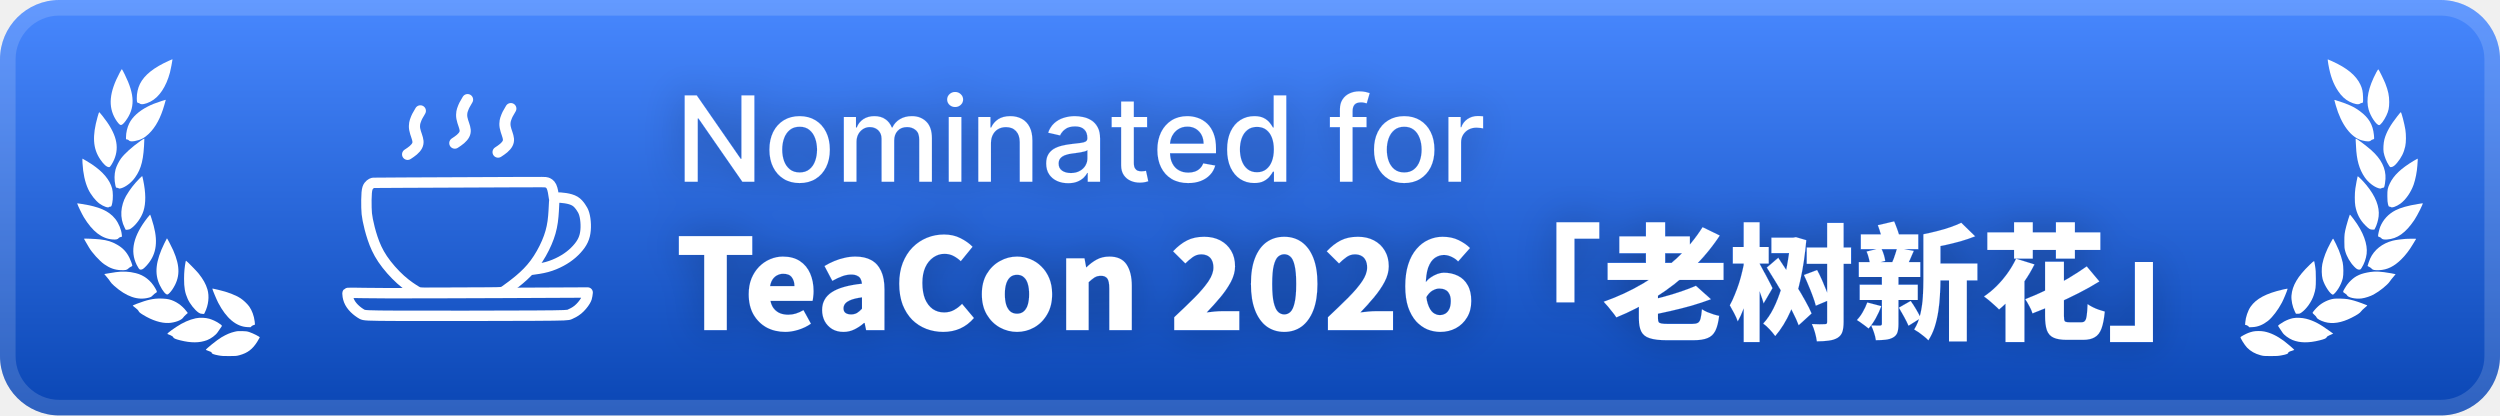
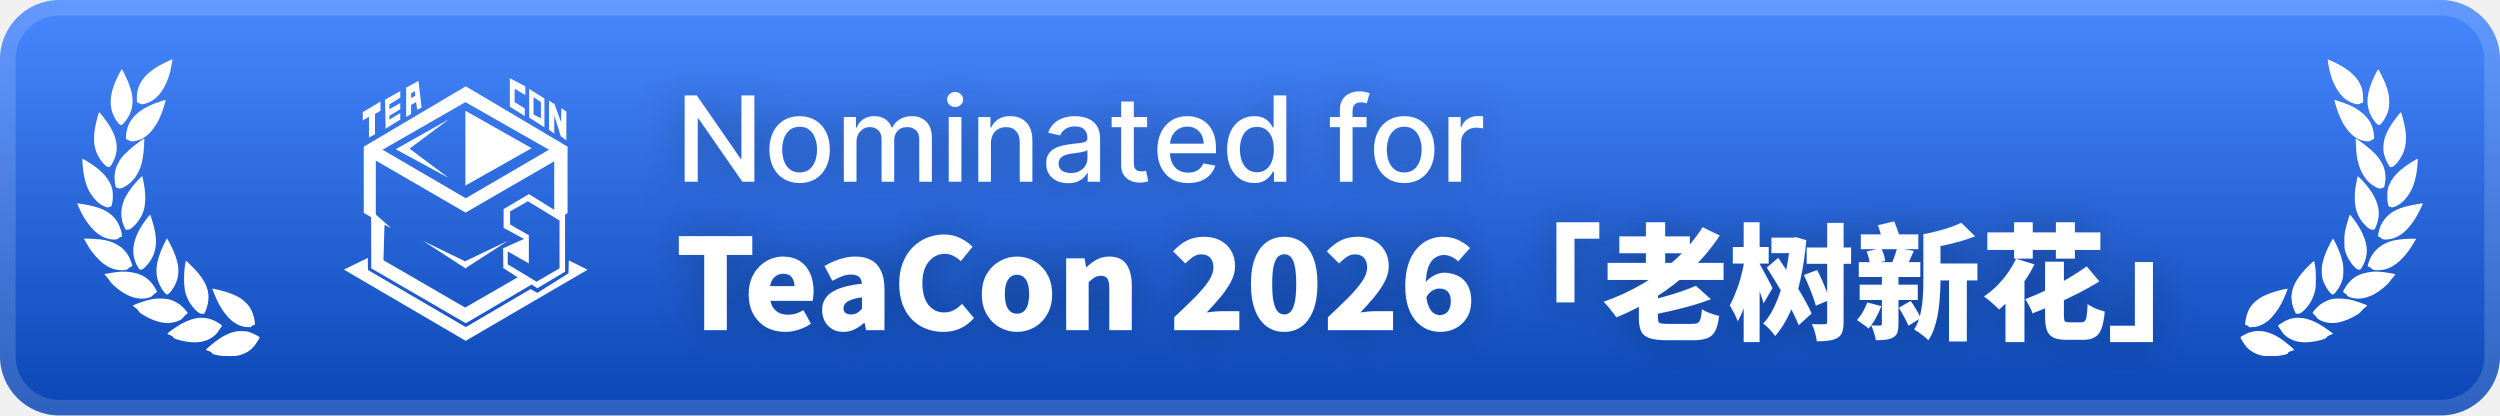
<svg xmlns="http://www.w3.org/2000/svg" width="337" height="56" viewBox="0 0 337 56" fill="none">
  <rect width="337" height="56" rx="8" fill="url(#paint0_linear_19_978)" />
  <rect x="1.05" y="1.05" width="334.9" height="53.9" rx="6.95" stroke="white" stroke-opacity="0.15" stroke-width="2.1" />
  <path d="M22.783 8.183C20.728 9.104 19.471 10.106 18.87 11.3C18.588 11.862 18.43 12.583 18.439 13.252C18.448 13.768 18.473 13.853 18.627 13.87C18.695 13.879 18.797 13.921 18.853 13.968C19.066 14.135 19.624 14.032 20.272 13.704C21.444 13.116 22.399 11.696 22.907 9.786C23.005 9.415 23.252 8.149 23.252 8.013C23.252 7.979 23.184 8.004 22.783 8.183Z" fill="white" />
  <path d="M16.137 9.799C14.73 12.438 14.551 14.348 15.561 16.053C15.809 16.471 16.099 16.812 16.244 16.846C16.401 16.888 16.619 16.722 16.913 16.326C18.226 14.578 18.196 12.805 16.802 10.008C16.614 9.629 16.444 9.317 16.427 9.317C16.41 9.317 16.278 9.535 16.137 9.799Z" fill="white" />
  <path d="M21.768 13.623C20.907 13.9 20.447 14.088 19.884 14.377C18.72 14.979 17.859 15.759 17.433 16.607C17.156 17.157 16.985 17.882 16.985 18.504V18.773L17.139 18.798C17.22 18.815 17.322 18.866 17.36 18.913C17.488 19.058 17.714 19.092 18.136 19.02C18.938 18.879 19.471 18.606 20.067 18.027C20.984 17.14 21.662 15.874 22.148 14.169C22.242 13.832 22.327 13.533 22.335 13.504C22.361 13.435 22.365 13.431 21.768 13.623Z" fill="white" />
  <path d="M13.157 15.742C12.415 18.355 12.522 20.034 13.52 21.497C13.976 22.17 14.389 22.532 14.696 22.532C14.794 22.532 14.845 22.481 15.012 22.221C15.123 22.055 15.289 21.744 15.378 21.535C16.15 19.749 15.681 17.971 13.831 15.648C13.596 15.354 13.387 15.115 13.37 15.115C13.349 15.115 13.251 15.396 13.157 15.742Z" fill="white" />
  <path d="M18.925 19.003C17.77 19.83 16.794 20.712 16.312 21.36C16.03 21.74 15.69 22.417 15.579 22.831C15.4 23.496 15.395 24.272 15.557 25.001C15.621 25.274 15.638 25.303 15.728 25.303C15.788 25.303 15.898 25.333 15.975 25.372C16.107 25.436 16.141 25.436 16.35 25.372C16.956 25.193 17.719 24.609 18.188 23.952C19.07 22.729 19.377 21.467 19.458 18.726C19.458 18.649 19.322 18.721 18.925 19.003Z" fill="white" />
  <path d="M11.12 21.966C11.192 23.351 11.452 24.558 11.887 25.495C12.232 26.237 12.884 27.068 13.426 27.456C13.954 27.836 14.607 28.062 14.705 27.904C14.717 27.878 14.786 27.861 14.854 27.861C15.007 27.861 15.037 27.81 15.135 27.35C15.25 26.817 15.238 25.87 15.114 25.41C14.803 24.255 13.895 23.168 12.399 22.157C12.079 21.944 11.149 21.382 11.115 21.382C11.102 21.382 11.102 21.646 11.12 21.966Z" fill="white" />
  <path d="M18.793 24.076C18.021 24.869 17.531 25.508 16.994 26.412C16.649 26.996 16.393 27.853 16.359 28.552C16.32 29.315 16.465 30.023 16.802 30.692L16.947 30.982L17.199 30.965C17.386 30.952 17.493 30.913 17.629 30.82C18.35 30.325 19.061 29.332 19.343 28.432C19.675 27.375 19.663 25.99 19.3 24.267C19.241 23.969 19.177 23.726 19.164 23.726C19.147 23.726 18.98 23.884 18.793 24.076Z" fill="white" />
  <path d="M10.433 27.495C10.476 27.682 11.06 28.889 11.294 29.272C12.475 31.216 13.737 32.184 15.22 32.282C15.66 32.312 15.886 32.256 15.988 32.103C16.022 32.047 16.133 31.983 16.248 31.954L16.444 31.898L16.414 31.613C16.354 30.943 15.992 30.082 15.536 29.507C14.671 28.424 13.375 27.853 10.941 27.482L10.412 27.405L10.433 27.495Z" fill="white" />
  <path d="M19.88 29.345C17.974 31.787 17.505 33.834 18.422 35.697C18.507 35.867 18.631 36.084 18.695 36.174C18.801 36.319 18.844 36.344 18.972 36.344C19.189 36.344 19.317 36.264 19.68 35.884C21.018 34.482 21.342 32.785 20.715 30.423C20.553 29.826 20.268 28.927 20.234 28.927C20.217 28.927 20.059 29.114 19.88 29.345Z" fill="white" />
  <path d="M22.169 32.772C20.976 35.198 20.788 36.899 21.547 38.455C21.922 39.23 22.361 39.755 22.583 39.695C22.715 39.661 22.996 39.371 23.226 39.034C24.288 37.449 24.322 35.961 23.35 33.744C23.141 33.267 22.544 32.124 22.506 32.124C22.497 32.124 22.348 32.418 22.169 32.772Z" fill="white" />
  <path d="M11.316 32.18C11.316 32.192 11.427 32.393 11.567 32.623C11.704 32.853 11.895 33.181 11.993 33.352C12.399 34.051 13.409 35.168 14.044 35.615C14.786 36.14 15.468 36.383 16.282 36.417C16.9 36.443 17.117 36.396 17.305 36.195C17.373 36.114 17.527 36.012 17.638 35.965C17.748 35.918 17.838 35.85 17.838 35.82C17.838 35.697 17.612 35.078 17.454 34.759C17.049 33.944 16.563 33.429 15.783 32.981C15.071 32.572 14.47 32.384 13.511 32.273C12.94 32.205 11.316 32.133 11.316 32.18Z" fill="white" />
  <path d="M25.025 35.266C24.885 35.965 24.816 36.69 24.812 37.559C24.808 38.783 24.931 39.469 25.302 40.296C25.601 40.965 26.266 41.801 26.769 42.142C26.939 42.261 27.033 42.291 27.246 42.304L27.511 42.321L27.613 42.117C28.103 41.145 28.239 39.942 27.962 39.009C27.749 38.288 27.387 37.64 26.76 36.856C26.483 36.507 25.145 35.151 25.081 35.151C25.064 35.151 25.038 35.202 25.025 35.266Z" fill="white" />
  <path d="M15.621 36.685C15.327 36.728 14.862 36.801 14.581 36.852C14.304 36.899 14.069 36.941 14.057 36.941C14.048 36.941 14.197 37.12 14.389 37.338C14.581 37.555 14.79 37.828 14.854 37.947C14.926 38.08 15.127 38.297 15.391 38.531C17.041 39.994 18.571 40.518 20.033 40.13C20.345 40.049 20.396 40.019 20.609 39.802C20.737 39.67 20.916 39.525 21.005 39.478C21.201 39.376 21.197 39.333 20.946 38.885C20.336 37.807 19.424 37.095 18.307 36.822C17.378 36.592 16.559 36.553 15.621 36.685Z" fill="white" />
  <path d="M28.623 38.919C28.623 39.022 29.203 40.407 29.412 40.808C30.503 42.905 31.842 44.022 33.338 44.094L33.769 44.112L33.901 43.984C33.978 43.911 34.105 43.839 34.186 43.822C34.267 43.809 34.348 43.779 34.357 43.758C34.37 43.741 34.357 43.545 34.331 43.327C34.242 42.581 33.969 41.844 33.594 41.315C33.359 40.983 32.818 40.467 32.46 40.232C31.765 39.772 30.712 39.367 29.433 39.069C28.709 38.902 28.623 38.885 28.623 38.919Z" fill="white" />
  <path d="M20.963 40.266C20.451 40.322 19.978 40.424 19.394 40.612C18.742 40.821 17.906 41.145 17.893 41.191C17.889 41.209 18.051 41.349 18.252 41.498C18.477 41.669 18.639 41.827 18.669 41.903C18.742 42.078 18.857 42.176 19.27 42.432C20.507 43.195 21.739 43.587 22.762 43.536C23.567 43.493 24.467 43.161 24.68 42.824C24.735 42.739 24.897 42.56 25.047 42.428L25.315 42.193L25.136 41.959C24.531 41.157 23.665 40.569 22.779 40.352C22.361 40.249 21.496 40.211 20.963 40.266Z" fill="white" />
  <path d="M26.385 42.905C25.524 43.089 24.659 43.472 23.75 44.078C22.77 44.734 22.408 45.041 22.617 45.041C22.642 45.041 22.8 45.105 22.975 45.186C23.201 45.288 23.303 45.365 23.341 45.45C23.422 45.616 23.614 45.702 24.296 45.876C25.754 46.243 26.884 46.234 27.903 45.855C28.431 45.655 29.079 45.177 29.331 44.798C29.42 44.666 29.595 44.414 29.719 44.235C29.987 43.864 30 43.907 29.497 43.57C29.096 43.302 28.678 43.11 28.218 42.969C27.698 42.816 26.948 42.79 26.385 42.905Z" fill="white" />
  <path d="M31.628 44.717C31.023 44.862 30.567 45.054 29.842 45.476C29.271 45.808 27.677 47.096 27.749 47.168C27.766 47.181 27.945 47.249 28.146 47.322C28.457 47.428 28.521 47.467 28.529 47.547C28.551 47.693 28.798 47.786 29.433 47.906C29.885 47.987 30.107 48.004 30.904 47.999C31.786 47.999 31.867 47.991 32.268 47.884C33.372 47.586 34.046 47.074 34.676 46.064C34.864 45.761 35.017 45.497 35.017 45.48C35.017 45.386 34.118 44.93 33.611 44.764C33.304 44.661 33.159 44.645 32.652 44.632C32.136 44.619 31.995 44.627 31.628 44.717Z" fill="white" />
-   <path d="M54.944 20.808C55.216 20.629 55.488 20.45 55.713 20.255C55.939 20.061 56.118 19.851 56.224 19.647C56.329 19.444 56.361 19.247 56.343 19.036C56.324 18.825 56.256 18.599 56.163 18.323C56.07 18.048 55.953 17.724 55.901 17.421C55.849 17.118 55.864 16.838 55.9 16.63C55.935 16.422 55.992 16.286 56.042 16.154C56.092 16.021 56.133 15.892 56.236 15.69C56.339 15.489 56.502 15.216 56.665 14.943" stroke="white" stroke-width="1.5" stroke-linecap="round" />
-   <path d="M67.14 20.506C67.412 20.327 67.684 20.148 67.909 19.953C68.135 19.759 68.314 19.548 68.419 19.345C68.525 19.142 68.557 18.945 68.538 18.734C68.52 18.523 68.451 18.297 68.359 18.021C68.266 17.746 68.148 17.421 68.097 17.119C68.045 16.816 68.06 16.535 68.095 16.328C68.131 16.119 68.188 15.984 68.238 15.852C68.287 15.719 68.329 15.59 68.432 15.388C68.534 15.187 68.698 14.914 68.861 14.64" stroke="white" stroke-width="1.5" stroke-linecap="round" />
-   <path d="M61.307 19.294C61.579 19.115 61.85 18.936 62.076 18.741C62.301 18.547 62.481 18.336 62.586 18.133C62.692 17.93 62.723 17.733 62.705 17.522C62.687 17.311 62.618 17.085 62.525 16.809C62.432 16.534 62.315 16.209 62.264 15.906C62.212 15.604 62.226 15.323 62.262 15.115C62.298 14.907 62.355 14.772 62.404 14.639C62.454 14.507 62.496 14.377 62.599 14.176C62.701 13.975 62.864 13.701 63.028 13.428" stroke="white" stroke-width="1.5" stroke-linecap="round" />
-   <path d="M78.891 39.432C78.565 39.434 57.682 39.544 52.279 39.523C46.877 39.502 46.839 39.402 46.839 39.554C46.839 39.706 46.877 40.11 47.026 40.497C47.175 40.884 47.435 41.255 47.77 41.585C48.104 41.915 48.498 42.195 48.791 42.356C49.084 42.517 49.268 42.555 53.849 42.57C58.431 42.584 67.409 42.574 71.941 42.55C76.474 42.527 76.561 42.489 76.815 42.375C77.07 42.261 77.493 42.071 77.894 41.743C78.295 41.416 78.675 40.95 78.886 40.594C79.098 40.238 79.128 40.063 79.163 39.836C79.198 39.609 79.206 39.535 79.217 39.431C79.217 39.431 79.217 39.431 78.891 39.432Z" stroke="white" stroke-width="1.4" stroke-linecap="round" stroke-linejoin="round" />
-   <path d="M74.69 26.733C74.603 26.12 74.516 25.507 74.338 25.14C74.16 24.774 73.891 24.656 73.71 24.596C73.528 24.537 73.434 24.536 69.588 24.553C65.742 24.569 58.145 24.603 54.317 24.62C50.489 24.637 50.43 24.639 50.359 24.645C50.288 24.652 50.205 24.663 50.088 24.725C49.971 24.786 49.821 24.897 49.697 25.063C49.574 25.229 49.48 25.443 49.432 25.978C49.384 26.513 49.382 27.365 49.398 27.987C49.413 28.609 49.447 29 49.575 29.651C49.702 30.302 49.924 31.211 50.228 32.121C50.533 33.031 50.921 33.941 51.575 34.914C52.23 35.888 53.152 36.926 54.012 37.696C54.873 38.466 55.672 38.968 56.087 39.219C56.502 39.47 56.534 39.47 58.402 39.464C60.27 39.458 63.974 39.447 65.841 39.435C67.709 39.423 67.741 39.411 68.142 39.125C68.543 38.84 69.314 38.281 70.044 37.665C70.774 37.049 71.462 36.377 72.091 35.53C72.72 34.684 73.29 33.663 73.702 32.706C74.115 31.749 74.366 30.87 74.504 29.89C74.642 28.909 74.666 27.817 74.702 27.251C74.738 26.685 74.785 26.637 75.042 26.627C75.3 26.616 75.766 26.643 76.229 26.715C76.692 26.788 77.151 26.907 77.499 27.116C77.847 27.326 78.085 27.627 78.282 27.909C78.48 28.191 78.638 28.454 78.753 28.843C78.868 29.233 78.941 29.747 78.957 30.259C78.974 30.771 78.935 31.28 78.823 31.733C78.711 32.186 78.527 32.583 78.239 32.994C77.95 33.406 77.559 33.831 77.123 34.208C76.686 34.586 76.205 34.916 75.637 35.221C75.07 35.526 74.415 35.806 73.713 35.996C73.011 36.186 72.261 36.287 71.511 36.387" stroke="white" stroke-width="1.4" stroke-linecap="round" />
+   <path d="M68.727 10.542V14.381L70.733 15.645V14.603L69.374 13.766V11.964L70.813 12.817V11.637L68.727 10.542Z" fill="white" />
+   <path d="M71.333 11.98V15.851L73.388 17.163V13.275L71.333 11.98ZM72.915 15.93L71.919 15.441V13.094L72.915 13.766V15.93Z" fill="white" />
+   <path d="M74.003 13.559V17.494L74.714 18.016V15.567L75.6 18.38L76.343 18.917V15.045L75.678 14.572L75.632 16.467L74.747 14.034L74.003 13.559Z" fill="white" />
+   <path d="M48.902 15.114L51.288 13.692V14.934L50.546 15.367V18.1L49.739 18.542V15.745L48.902 16.236V15.114Z" fill="white" />
+   <path d="M51.905 13.439L53.958 12.27V13.17L52.489 14.07V14.719L53.958 13.897V14.719L52.489 15.619V16.117L53.958 15.241V16.117L51.983 17.342L51.905 13.439Z" fill="white" />
+   <path d="M56.408 10.911L54.749 11.811V15.761L55.413 15.381V14.148L56.093 13.764L56.235 14.805L56.835 14.497L56.408 10.909V10.911ZM55.428 13.233V12.569L55.917 12.269L55.98 12.9L55.427 13.231L55.428 13.233Z" fill="white" />
+   <path d="M57.035 32.473L62.738 36.17L68.442 32.473L62.686 35.223L57.035 32.473Z" fill="white" />
+   <path d="M53.336 20.117L60.51 24.005L55.211 20.039L60.51 16.072L53.336 20.117Z" fill="white" />
+   <path d="M62.738 14.934V25.016L71.666 19.975L62.738 14.934Z" fill="white" />
+   <path d="M62.786 11.637L49.035 19.769V28.702L50.027 29.273L50.047 36.17L62.788 43.575L71.668 38.35L72.421 38.856L76.171 36.623V28.955L76.508 28.702V19.769L62.786 11.637ZM62.738 13.766L74.003 20.181L62.785 26.723L51.566 20.181L62.736 13.766H62.738ZM62.702 41.459L51.689 35.077L51.831 30.305L52.716 30.747L50.661 28.914V21.645L62.764 28.661L74.71 21.741V28.283L71.297 26.166L67.891 28.181L67.885 30.716L70.628 32.209L67.821 33.464L67.85 36.139L69.78 37.383L62.702 41.459ZM75.427 36.17L72.33 37.972L68.442 35.633V33.895L71.286 35.506V31.714L68.758 30.261V28.491L71.16 27.131L75.425 29.722V36.169L75.427 36.17Z" fill="white" />
+   <path d="M49.582 34.759L46.358 36.339L62.771 45.945L79.202 36.361L76.674 35.097L76.632 36.845L72.439 39.478L71.513 38.974L62.786 44.092L49.603 36.403L49.582 34.759Z" fill="white" />
  <g filter="url(#filter0_d_19_978)">
    <path d="M101.688 12.864V24.5H100.074L94.16 15.966H94.052V24.5H92.296V12.864H93.921L99.841 21.409H99.949V12.864H101.688ZM107.789 24.676C106.971 24.676 106.257 24.489 105.647 24.114C105.037 23.739 104.564 23.214 104.226 22.54C103.889 21.866 103.721 21.078 103.721 20.176C103.721 19.271 103.889 18.479 104.226 17.801C104.564 17.123 105.037 16.597 105.647 16.222C106.257 15.847 106.971 15.659 107.789 15.659C108.607 15.659 109.321 15.847 109.931 16.222C110.541 16.597 111.014 17.123 111.351 17.801C111.689 18.479 111.857 19.271 111.857 20.176C111.857 21.078 111.689 21.866 111.351 22.54C111.014 23.214 110.541 23.739 109.931 24.114C109.321 24.489 108.607 24.676 107.789 24.676ZM107.795 23.25C108.325 23.25 108.764 23.11 109.113 22.829C109.461 22.549 109.719 22.176 109.885 21.71C110.056 21.244 110.141 20.731 110.141 20.171C110.141 19.614 110.056 19.102 109.885 18.636C109.719 18.167 109.461 17.79 109.113 17.506C108.764 17.222 108.325 17.079 107.795 17.079C107.26 17.079 106.817 17.222 106.465 17.506C106.117 17.79 105.857 18.167 105.687 18.636C105.52 19.102 105.437 19.614 105.437 20.171C105.437 20.731 105.52 21.244 105.687 21.71C105.857 22.176 106.117 22.549 106.465 22.829C106.817 23.11 107.26 23.25 107.795 23.25ZM113.753 24.5V15.773H115.384V17.193H115.492C115.674 16.712 115.971 16.337 116.384 16.068C116.797 15.796 117.291 15.659 117.867 15.659C118.45 15.659 118.939 15.796 119.333 16.068C119.731 16.341 120.024 16.716 120.214 17.193H120.305C120.513 16.727 120.844 16.356 121.299 16.079C121.753 15.799 122.295 15.659 122.924 15.659C123.715 15.659 124.361 15.907 124.861 16.403C125.365 16.9 125.617 17.648 125.617 18.648V24.5H123.918V18.807C123.918 18.216 123.757 17.788 123.435 17.523C123.113 17.258 122.729 17.125 122.282 17.125C121.729 17.125 121.299 17.296 120.992 17.636C120.685 17.974 120.532 18.407 120.532 18.938V24.5H118.839V18.699C118.839 18.225 118.691 17.845 118.395 17.557C118.1 17.269 117.715 17.125 117.242 17.125C116.92 17.125 116.623 17.21 116.35 17.381C116.081 17.547 115.863 17.78 115.697 18.079C115.534 18.379 115.452 18.725 115.452 19.119V24.5H113.753ZM127.894 24.5V15.773H129.593V24.5H127.894ZM128.752 14.426C128.456 14.426 128.203 14.328 127.991 14.131C127.782 13.93 127.678 13.691 127.678 13.415C127.678 13.134 127.782 12.896 127.991 12.699C128.203 12.498 128.456 12.398 128.752 12.398C129.047 12.398 129.299 12.498 129.508 12.699C129.72 12.896 129.826 13.134 129.826 13.415C129.826 13.691 129.72 13.93 129.508 14.131C129.299 14.328 129.047 14.426 128.752 14.426ZM133.577 19.318V24.5H131.878V15.773H133.509V17.193H133.617C133.818 16.731 134.132 16.36 134.56 16.079C134.992 15.799 135.536 15.659 136.191 15.659C136.786 15.659 137.306 15.784 137.753 16.034C138.2 16.28 138.547 16.648 138.793 17.136C139.039 17.625 139.162 18.229 139.162 18.949V24.5H137.464V19.153C137.464 18.521 137.299 18.026 136.969 17.671C136.64 17.311 136.187 17.131 135.611 17.131C135.217 17.131 134.867 17.216 134.56 17.386C134.257 17.557 134.017 17.807 133.839 18.136C133.664 18.462 133.577 18.856 133.577 19.318ZM143.981 24.693C143.428 24.693 142.928 24.591 142.481 24.386C142.034 24.178 141.679 23.877 141.418 23.483C141.161 23.089 141.032 22.606 141.032 22.034C141.032 21.542 141.126 21.136 141.316 20.818C141.505 20.5 141.761 20.248 142.083 20.062C142.405 19.877 142.765 19.737 143.162 19.642C143.56 19.547 143.965 19.475 144.378 19.426C144.901 19.366 145.325 19.316 145.651 19.278C145.977 19.237 146.214 19.171 146.361 19.079C146.509 18.989 146.583 18.841 146.583 18.636V18.597C146.583 18.1 146.443 17.716 146.162 17.443C145.886 17.171 145.473 17.034 144.924 17.034C144.352 17.034 143.901 17.161 143.572 17.415C143.246 17.665 143.02 17.943 142.895 18.25L141.299 17.886C141.488 17.356 141.765 16.928 142.128 16.602C142.496 16.273 142.918 16.034 143.395 15.886C143.873 15.735 144.375 15.659 144.901 15.659C145.25 15.659 145.619 15.701 146.009 15.784C146.403 15.864 146.77 16.011 147.111 16.227C147.456 16.443 147.738 16.752 147.958 17.153C148.178 17.551 148.287 18.068 148.287 18.704V24.5H146.628V23.307H146.56C146.45 23.526 146.286 23.742 146.066 23.954C145.846 24.167 145.564 24.343 145.219 24.483C144.875 24.623 144.462 24.693 143.981 24.693ZM144.35 23.329C144.82 23.329 145.221 23.237 145.554 23.051C145.892 22.866 146.147 22.623 146.322 22.324C146.5 22.021 146.589 21.697 146.589 21.352V20.227C146.528 20.288 146.411 20.345 146.236 20.398C146.066 20.447 145.871 20.491 145.651 20.528C145.431 20.562 145.217 20.595 145.009 20.625C144.801 20.651 144.626 20.674 144.486 20.693C144.157 20.735 143.856 20.805 143.583 20.903C143.314 21.002 143.098 21.144 142.935 21.329C142.776 21.511 142.697 21.754 142.697 22.057C142.697 22.477 142.852 22.796 143.162 23.011C143.473 23.224 143.869 23.329 144.35 23.329ZM154.624 15.773V17.136H149.857V15.773H154.624ZM151.135 13.682H152.834V21.938C152.834 22.267 152.884 22.515 152.982 22.682C153.081 22.845 153.207 22.956 153.363 23.017C153.522 23.074 153.694 23.102 153.88 23.102C154.016 23.102 154.135 23.093 154.238 23.074C154.34 23.055 154.42 23.04 154.476 23.028L154.783 24.432C154.685 24.47 154.545 24.508 154.363 24.546C154.181 24.587 153.954 24.61 153.681 24.614C153.234 24.621 152.817 24.542 152.431 24.375C152.045 24.208 151.732 23.951 151.493 23.602C151.255 23.254 151.135 22.816 151.135 22.29V13.682ZM160.171 24.676C159.311 24.676 158.571 24.492 157.949 24.125C157.332 23.754 156.855 23.233 156.518 22.562C156.184 21.888 156.018 21.099 156.018 20.193C156.018 19.299 156.184 18.511 156.518 17.829C156.855 17.148 157.324 16.616 157.927 16.233C158.533 15.85 159.241 15.659 160.052 15.659C160.544 15.659 161.021 15.741 161.483 15.903C161.946 16.066 162.36 16.322 162.728 16.671C163.095 17.019 163.385 17.472 163.597 18.028C163.809 18.581 163.915 19.254 163.915 20.046V20.648H156.978V19.375H162.251C162.251 18.928 162.16 18.532 161.978 18.188C161.796 17.839 161.54 17.564 161.211 17.364C160.885 17.163 160.502 17.062 160.063 17.062C159.586 17.062 159.169 17.18 158.813 17.415C158.461 17.646 158.188 17.949 157.995 18.324C157.805 18.695 157.711 19.099 157.711 19.534V20.528C157.711 21.112 157.813 21.608 158.018 22.017C158.226 22.426 158.516 22.739 158.887 22.954C159.258 23.167 159.692 23.273 160.188 23.273C160.51 23.273 160.804 23.227 161.069 23.136C161.334 23.042 161.563 22.901 161.756 22.716C161.949 22.53 162.097 22.301 162.199 22.028L163.807 22.318C163.679 22.792 163.447 23.206 163.114 23.562C162.785 23.915 162.37 24.189 161.87 24.386C161.374 24.579 160.807 24.676 160.171 24.676ZM169.067 24.671C168.363 24.671 167.734 24.491 167.181 24.131C166.632 23.767 166.2 23.25 165.885 22.579C165.575 21.905 165.42 21.097 165.42 20.153C165.42 19.21 165.577 18.403 165.891 17.733C166.209 17.062 166.645 16.549 167.198 16.193C167.751 15.837 168.378 15.659 169.079 15.659C169.62 15.659 170.056 15.75 170.385 15.932C170.719 16.11 170.976 16.318 171.158 16.557C171.344 16.796 171.488 17.006 171.59 17.188H171.692V12.864H173.391V24.5H171.732V23.142H171.59C171.488 23.328 171.34 23.54 171.147 23.778C170.957 24.017 170.696 24.225 170.363 24.403C170.029 24.581 169.598 24.671 169.067 24.671ZM169.442 23.222C169.931 23.222 170.344 23.093 170.681 22.835C171.022 22.574 171.279 22.212 171.454 21.75C171.632 21.288 171.721 20.75 171.721 20.136C171.721 19.53 171.634 19 171.459 18.546C171.285 18.091 171.029 17.737 170.692 17.483C170.355 17.229 169.938 17.102 169.442 17.102C168.931 17.102 168.505 17.235 168.164 17.5C167.823 17.765 167.565 18.127 167.391 18.585C167.221 19.044 167.135 19.561 167.135 20.136C167.135 20.72 167.223 21.244 167.397 21.71C167.571 22.176 167.829 22.546 168.17 22.818C168.514 23.087 168.938 23.222 169.442 23.222ZM184.204 15.773V17.136H179.272V15.773H184.204ZM180.624 24.5V14.761C180.624 14.216 180.743 13.763 180.982 13.403C181.221 13.04 181.537 12.769 181.931 12.591C182.325 12.409 182.753 12.318 183.215 12.318C183.556 12.318 183.848 12.347 184.09 12.403C184.332 12.456 184.512 12.506 184.63 12.551L184.232 13.926C184.152 13.903 184.05 13.877 183.925 13.847C183.8 13.812 183.649 13.796 183.471 13.796C183.058 13.796 182.762 13.898 182.584 14.102C182.41 14.307 182.323 14.602 182.323 14.989V24.5H180.624ZM189.289 24.676C188.471 24.676 187.757 24.489 187.147 24.114C186.537 23.739 186.063 23.214 185.726 22.54C185.389 21.866 185.221 21.078 185.221 20.176C185.221 19.271 185.389 18.479 185.726 17.801C186.063 17.123 186.537 16.597 187.147 16.222C187.757 15.847 188.471 15.659 189.289 15.659C190.107 15.659 190.821 15.847 191.431 16.222C192.041 16.597 192.514 17.123 192.851 17.801C193.188 18.479 193.357 19.271 193.357 20.176C193.357 21.078 193.188 21.866 192.851 22.54C192.514 23.214 192.041 23.739 191.431 24.114C190.821 24.489 190.107 24.676 189.289 24.676ZM189.295 23.25C189.825 23.25 190.264 23.11 190.613 22.829C190.961 22.549 191.219 22.176 191.385 21.71C191.556 21.244 191.641 20.731 191.641 20.171C191.641 19.614 191.556 19.102 191.385 18.636C191.219 18.167 190.961 17.79 190.613 17.506C190.264 17.222 189.825 17.079 189.295 17.079C188.76 17.079 188.317 17.222 187.965 17.506C187.617 17.79 187.357 18.167 187.187 18.636C187.02 19.102 186.937 19.614 186.937 20.171C186.937 20.731 187.02 21.244 187.187 21.71C187.357 22.176 187.617 22.549 187.965 22.829C188.317 23.11 188.76 23.25 189.295 23.25ZM195.253 24.5V15.773H196.895V17.159H196.986C197.145 16.689 197.426 16.32 197.827 16.051C198.233 15.778 198.691 15.642 199.202 15.642C199.308 15.642 199.433 15.646 199.577 15.653C199.725 15.661 199.84 15.671 199.924 15.682V17.307C199.856 17.288 199.734 17.267 199.56 17.244C199.386 17.218 199.212 17.204 199.037 17.204C198.636 17.204 198.278 17.29 197.964 17.46C197.653 17.627 197.407 17.86 197.225 18.159C197.043 18.454 196.952 18.792 196.952 19.171V24.5H195.253Z" fill="white" />
    <path d="M94.928 44.5V34.368H91.511V31.835H101.405V34.368H97.971V44.5H94.928ZM105.858 44.738C104.929 44.738 104.09 44.54 103.342 44.143C102.605 43.735 102.016 43.151 101.574 42.392C101.143 41.633 100.928 40.72 100.928 39.655C100.928 38.873 101.053 38.17 101.302 37.547C101.563 36.924 101.908 36.391 102.339 35.949C102.781 35.507 103.274 35.173 103.818 34.946C104.373 34.708 104.94 34.589 105.518 34.589C106.447 34.589 107.218 34.793 107.83 35.201C108.442 35.609 108.901 36.164 109.207 36.867C109.513 37.57 109.666 38.363 109.666 39.247C109.666 39.519 109.649 39.774 109.615 40.012C109.592 40.25 109.564 40.431 109.53 40.556H103.852C103.943 40.998 104.101 41.355 104.328 41.627C104.555 41.899 104.832 42.103 105.161 42.239C105.49 42.364 105.858 42.426 106.266 42.426C106.617 42.426 106.957 42.375 107.286 42.273C107.615 42.171 107.955 42.018 108.306 41.814L109.309 43.633C108.81 43.984 108.249 44.256 107.626 44.449C107.014 44.642 106.425 44.738 105.858 44.738ZM103.801 38.567H107.099C107.099 38.091 106.98 37.694 106.742 37.377C106.515 37.06 106.124 36.901 105.569 36.901C105.297 36.901 105.036 36.963 104.787 37.088C104.549 37.201 104.339 37.383 104.158 37.632C103.988 37.87 103.869 38.182 103.801 38.567ZM113.698 44.738C113.109 44.738 112.599 44.608 112.168 44.347C111.738 44.075 111.403 43.718 111.165 43.276C110.939 42.823 110.825 42.33 110.825 41.797C110.825 40.777 111.25 39.984 112.1 39.417C112.95 38.839 114.316 38.448 116.197 38.244C116.175 37.983 116.112 37.762 116.01 37.581C115.908 37.388 115.75 37.247 115.534 37.156C115.33 37.054 115.064 37.003 114.735 37.003C114.35 37.003 113.953 37.077 113.545 37.224C113.137 37.371 112.69 37.581 112.202 37.853L111.148 35.864C111.579 35.603 112.015 35.382 112.457 35.201C112.911 35.008 113.375 34.861 113.851 34.759C114.327 34.646 114.815 34.589 115.313 34.589C116.152 34.589 116.86 34.748 117.438 35.065C118.016 35.382 118.458 35.87 118.764 36.527C119.07 37.173 119.223 38 119.223 39.009V44.5H116.758L116.554 43.531H116.469C116.073 43.882 115.642 44.171 115.177 44.398C114.724 44.625 114.231 44.738 113.698 44.738ZM114.735 42.392C115.041 42.392 115.308 42.324 115.534 42.188C115.761 42.052 115.982 41.865 116.197 41.627V40.08C115.574 40.159 115.075 40.273 114.701 40.42C114.339 40.567 114.078 40.737 113.919 40.93C113.772 41.123 113.698 41.332 113.698 41.559C113.698 41.842 113.789 42.052 113.97 42.188C114.163 42.324 114.418 42.392 114.735 42.392ZM127.153 44.738C126.348 44.738 125.589 44.602 124.875 44.33C124.161 44.058 123.526 43.65 122.971 43.106C122.427 42.551 121.996 41.871 121.679 41.066C121.373 40.25 121.22 39.309 121.22 38.244C121.22 37.19 121.379 36.255 121.696 35.439C122.025 34.612 122.467 33.915 123.022 33.348C123.589 32.781 124.235 32.351 124.96 32.056C125.685 31.761 126.45 31.614 127.255 31.614C128.082 31.614 128.819 31.778 129.465 32.107C130.122 32.436 130.666 32.821 131.097 33.263L129.516 35.201C129.199 34.906 128.864 34.668 128.513 34.487C128.162 34.306 127.759 34.215 127.306 34.215C126.762 34.215 126.263 34.374 125.81 34.691C125.357 34.997 124.994 35.445 124.722 36.034C124.461 36.612 124.331 37.315 124.331 38.142C124.331 38.981 124.45 39.7 124.688 40.301C124.937 40.89 125.283 41.344 125.725 41.661C126.167 41.967 126.683 42.12 127.272 42.12C127.782 42.12 128.235 42.007 128.632 41.78C129.04 41.553 129.391 41.281 129.686 40.964L131.284 42.868C130.751 43.491 130.134 43.962 129.431 44.279C128.74 44.585 127.98 44.738 127.153 44.738ZM137.098 44.738C136.282 44.738 135.511 44.54 134.786 44.143C134.06 43.735 133.471 43.151 133.018 42.392C132.576 41.633 132.355 40.72 132.355 39.655C132.355 38.59 132.576 37.683 133.018 36.935C133.471 36.176 134.06 35.598 134.786 35.201C135.511 34.793 136.282 34.589 137.098 34.589C137.71 34.589 138.299 34.702 138.866 34.929C139.432 35.156 139.937 35.49 140.379 35.932C140.821 36.363 141.172 36.89 141.433 37.513C141.693 38.136 141.824 38.85 141.824 39.655C141.824 40.72 141.597 41.633 141.144 42.392C140.702 43.151 140.118 43.735 139.393 44.143C138.679 44.54 137.914 44.738 137.098 44.738ZM137.098 42.29C137.472 42.29 137.778 42.182 138.016 41.967C138.265 41.752 138.446 41.446 138.56 41.049C138.673 40.652 138.73 40.188 138.73 39.655C138.73 39.122 138.673 38.663 138.56 38.278C138.446 37.881 138.265 37.575 138.016 37.36C137.778 37.145 137.472 37.037 137.098 37.037C136.724 37.037 136.412 37.145 136.163 37.36C135.925 37.575 135.743 37.881 135.619 38.278C135.505 38.663 135.449 39.122 135.449 39.655C135.449 40.188 135.505 40.652 135.619 41.049C135.743 41.446 135.925 41.752 136.163 41.967C136.412 42.182 136.724 42.29 137.098 42.29ZM143.723 44.5V34.827H146.188L146.409 36.034H146.46C146.857 35.637 147.304 35.297 147.803 35.014C148.313 34.731 148.897 34.589 149.554 34.589C150.608 34.589 151.373 34.94 151.849 35.643C152.325 36.346 152.563 37.303 152.563 38.516V44.5H149.537V38.89C149.537 38.221 149.446 37.768 149.265 37.53C149.084 37.292 148.8 37.173 148.415 37.173C148.075 37.173 147.786 37.247 147.548 37.394C147.31 37.541 147.044 37.757 146.749 38.04V44.5H143.723ZM158.287 44.5V42.766C159.307 41.814 160.214 40.941 161.007 40.148C161.812 39.343 162.441 38.607 162.894 37.938C163.348 37.269 163.574 36.646 163.574 36.068C163.574 35.671 163.506 35.343 163.37 35.082C163.246 34.821 163.059 34.623 162.809 34.487C162.56 34.351 162.265 34.283 161.925 34.283C161.495 34.283 161.104 34.413 160.752 34.674C160.412 34.923 160.089 35.201 159.783 35.507L158.134 33.875C158.758 33.218 159.387 32.73 160.021 32.413C160.667 32.084 161.438 31.92 162.333 31.92C163.149 31.92 163.869 32.084 164.492 32.413C165.116 32.742 165.603 33.206 165.954 33.807C166.306 34.396 166.481 35.093 166.481 35.898C166.481 36.578 166.294 37.275 165.92 37.989C165.546 38.692 165.065 39.394 164.475 40.097C163.897 40.788 163.291 41.463 162.656 42.12C162.974 42.075 163.325 42.035 163.71 42.001C164.107 41.967 164.447 41.95 164.73 41.95H167.059V44.5H158.287ZM173.118 44.738C172.222 44.738 171.435 44.494 170.755 44.007C170.086 43.508 169.565 42.783 169.191 41.831C168.817 40.868 168.63 39.683 168.63 38.278C168.63 36.873 168.817 35.7 169.191 34.759C169.565 33.818 170.086 33.11 170.755 32.634C171.435 32.158 172.222 31.92 173.118 31.92C174.013 31.92 174.795 32.158 175.464 32.634C176.132 33.11 176.654 33.818 177.028 34.759C177.402 35.7 177.589 36.873 177.589 38.278C177.589 39.683 177.402 40.868 177.028 41.831C176.654 42.783 176.132 43.508 175.464 44.007C174.795 44.494 174.013 44.738 173.118 44.738ZM173.118 42.392C173.424 42.392 173.696 42.284 173.934 42.069C174.183 41.842 174.376 41.434 174.512 40.845C174.659 40.244 174.733 39.389 174.733 38.278C174.733 37.167 174.659 36.323 174.512 35.745C174.376 35.167 174.183 34.776 173.934 34.572C173.696 34.368 173.424 34.266 173.118 34.266C172.823 34.266 172.551 34.368 172.302 34.572C172.052 34.776 171.854 35.167 171.707 35.745C171.559 36.323 171.486 37.167 171.486 38.278C171.486 39.389 171.559 40.244 171.707 40.845C171.854 41.434 172.052 41.842 172.302 42.069C172.551 42.284 172.823 42.392 173.118 42.392ZM179.006 44.5V42.766C180.026 41.814 180.933 40.941 181.726 40.148C182.531 39.343 183.16 38.607 183.613 37.938C184.066 37.269 184.293 36.646 184.293 36.068C184.293 35.671 184.225 35.343 184.089 35.082C183.964 34.821 183.777 34.623 183.528 34.487C183.279 34.351 182.984 34.283 182.644 34.283C182.213 34.283 181.822 34.413 181.471 34.674C181.131 34.923 180.808 35.201 180.502 35.507L178.853 33.875C179.476 33.218 180.105 32.73 180.74 32.413C181.386 32.084 182.157 31.92 183.052 31.92C183.868 31.92 184.588 32.084 185.211 32.413C185.834 32.742 186.322 33.206 186.673 33.807C187.024 34.396 187.2 35.093 187.2 35.898C187.2 36.578 187.013 37.275 186.639 37.989C186.265 38.692 185.783 39.394 185.194 40.097C184.616 40.788 184.01 41.463 183.375 42.12C183.692 42.075 184.044 42.035 184.429 42.001C184.826 41.967 185.166 41.95 185.449 41.95H187.778V44.5H179.006ZM194.159 44.738C193.559 44.738 192.975 44.625 192.408 44.398C191.853 44.16 191.349 43.797 190.895 43.31C190.453 42.811 190.096 42.177 189.824 41.406C189.564 40.624 189.433 39.683 189.433 38.584C189.433 37.439 189.569 36.453 189.841 35.626C190.113 34.787 190.487 34.096 190.963 33.552C191.439 32.997 191.978 32.589 192.578 32.328C193.179 32.056 193.802 31.92 194.448 31.92C195.287 31.92 196.012 32.073 196.624 32.379C197.248 32.685 197.758 33.036 198.154 33.433L196.556 35.235C196.352 35.008 196.075 34.81 195.723 34.64C195.372 34.459 195.015 34.368 194.652 34.368C194.199 34.368 193.785 34.498 193.411 34.759C193.037 35.02 192.737 35.456 192.51 36.068C192.295 36.68 192.187 37.519 192.187 38.584C192.187 39.604 192.278 40.397 192.459 40.964C192.652 41.531 192.89 41.927 193.173 42.154C193.468 42.369 193.768 42.477 194.074 42.477C194.346 42.477 194.596 42.415 194.822 42.29C195.049 42.154 195.23 41.95 195.366 41.678C195.502 41.395 195.57 41.026 195.57 40.573C195.57 40.142 195.497 39.808 195.349 39.57C195.213 39.321 195.026 39.145 194.788 39.043C194.562 38.941 194.307 38.89 194.023 38.89C193.717 38.89 193.4 38.986 193.071 39.179C192.754 39.36 192.465 39.689 192.204 40.165L192.068 38.21C192.284 37.904 192.539 37.643 192.833 37.428C193.139 37.213 193.451 37.048 193.768 36.935C194.086 36.822 194.369 36.765 194.618 36.765C195.321 36.765 195.95 36.901 196.505 37.173C197.072 37.445 197.514 37.864 197.831 38.431C198.16 38.986 198.324 39.7 198.324 40.573C198.324 41.434 198.132 42.177 197.746 42.8C197.372 43.423 196.868 43.905 196.233 44.245C195.61 44.574 194.919 44.738 194.159 44.738ZM209.806 29.965H215.586V32.175H212.237V40.76H209.806V29.965ZM216.708 35.439L232.331 35.439V37.734H216.708V35.439ZM218.289 31.869H227.792V34.13H218.289V31.869ZM221.876 29.965H224.46V36.697H221.876V29.965ZM228.608 38.533L230.631 40.335C229.815 40.641 228.942 40.93 228.013 41.202C227.083 41.463 226.143 41.701 225.191 41.916C224.25 42.131 223.338 42.324 222.454 42.494C222.397 42.233 222.289 41.916 222.131 41.542C221.983 41.168 221.842 40.862 221.706 40.624C222.533 40.454 223.366 40.256 224.205 40.029C225.055 39.802 225.859 39.559 226.619 39.298C227.378 39.037 228.041 38.782 228.608 38.533ZM229.509 30.628L231.821 31.75C230.721 33.416 229.435 34.946 227.962 36.34C226.5 37.734 224.913 38.969 223.202 40.046C221.49 41.123 219.717 42.035 217.881 42.783C217.767 42.59 217.603 42.364 217.388 42.103C217.184 41.842 216.974 41.582 216.759 41.321C216.543 41.06 216.351 40.845 216.181 40.675C218.028 40.029 219.785 39.219 221.451 38.244C223.117 37.258 224.635 36.125 226.007 34.844C227.378 33.563 228.545 32.158 229.509 30.628ZM220.924 38.686H223.491V42.902C223.491 43.129 223.519 43.299 223.576 43.412C223.644 43.514 223.78 43.582 223.984 43.616C224.188 43.65 224.488 43.667 224.885 43.667C224.998 43.667 225.157 43.667 225.361 43.667C225.565 43.667 225.797 43.667 226.058 43.667C226.318 43.667 226.579 43.667 226.84 43.667C227.1 43.667 227.338 43.667 227.554 43.667C227.78 43.667 227.962 43.667 228.098 43.667C228.438 43.667 228.693 43.622 228.863 43.531C229.044 43.429 229.169 43.236 229.237 42.953C229.316 42.67 229.378 42.25 229.424 41.695C229.616 41.82 229.849 41.944 230.121 42.069C230.393 42.182 230.67 42.284 230.954 42.375C231.248 42.466 231.509 42.534 231.736 42.579C231.634 43.44 231.464 44.109 231.226 44.585C230.988 45.061 230.636 45.39 230.172 45.571C229.718 45.764 229.089 45.86 228.285 45.86C228.16 45.86 227.973 45.86 227.724 45.86C227.486 45.86 227.214 45.86 226.908 45.86C226.613 45.86 226.318 45.86 226.024 45.86C225.729 45.86 225.457 45.86 225.208 45.86C224.97 45.86 224.788 45.86 224.664 45.86C223.689 45.86 222.93 45.769 222.386 45.588C221.842 45.418 221.462 45.118 221.247 44.687C221.031 44.256 220.924 43.667 220.924 42.919V38.686ZM238.791 32.039H242.021V34.113H238.791V32.039ZM241.341 32.039H241.715L242.089 31.971L243.483 32.379C243.324 34.238 243.069 35.972 242.718 37.581C242.378 39.19 241.924 40.647 241.358 41.95C240.791 43.242 240.105 44.358 239.301 45.299C239.119 45.038 238.87 44.738 238.553 44.398C238.235 44.058 237.946 43.797 237.686 43.616C238.196 43.072 238.655 42.398 239.063 41.593C239.471 40.777 239.828 39.876 240.134 38.89C240.451 37.904 240.706 36.873 240.899 35.796C241.103 34.708 241.25 33.62 241.341 32.532V32.039ZM238.179 36.068L239.709 34.759C240.105 35.348 240.519 35.977 240.95 36.646C241.392 37.315 241.817 37.983 242.225 38.652C242.644 39.321 243.024 39.967 243.364 40.59C243.715 41.202 243.993 41.757 244.197 42.256L242.463 43.837C242.27 43.316 242.009 42.738 241.681 42.103C241.363 41.457 241.006 40.788 240.61 40.097C240.213 39.394 239.805 38.703 239.386 38.023C238.966 37.332 238.564 36.68 238.179 36.068ZM243.551 33.365H249.518V35.558H243.551V33.365ZM246.305 30.05H248.515V43.395C248.515 43.962 248.458 44.409 248.345 44.738C248.231 45.078 248.016 45.344 247.699 45.537C247.381 45.73 246.99 45.854 246.526 45.911C246.072 45.979 245.534 46.013 244.911 46.013C244.877 45.696 244.797 45.31 244.673 44.857C244.548 44.404 244.406 44.013 244.248 43.684C244.61 43.695 244.956 43.707 245.285 43.718C245.625 43.718 245.857 43.712 245.982 43.701C246.106 43.701 246.191 43.678 246.237 43.633C246.282 43.588 246.305 43.503 246.305 43.378V30.05ZM243.177 37.071L244.945 36.408C245.171 36.827 245.392 37.281 245.608 37.768C245.823 38.255 246.021 38.731 246.203 39.196C246.384 39.649 246.526 40.057 246.628 40.42L244.775 41.202C244.684 40.828 244.548 40.403 244.367 39.927C244.197 39.451 244.004 38.964 243.789 38.465C243.585 37.966 243.381 37.502 243.177 37.071ZM233.589 33.297H238.417V35.524H233.589V33.297ZM235.051 29.965H237.193V46.115H235.051V29.965ZM235.204 34.912L236.598 35.354C236.496 36.011 236.365 36.708 236.207 37.445C236.059 38.17 235.884 38.896 235.68 39.621C235.487 40.335 235.266 41.009 235.017 41.644C234.779 42.279 234.524 42.834 234.252 43.31C234.138 42.981 233.974 42.613 233.759 42.205C233.543 41.786 233.351 41.434 233.181 41.151C233.407 40.754 233.623 40.301 233.827 39.791C234.042 39.281 234.24 38.748 234.422 38.193C234.603 37.626 234.756 37.065 234.881 36.51C235.017 35.943 235.124 35.411 235.204 34.912ZM237.176 35.524C237.255 35.649 237.374 35.87 237.533 36.187C237.703 36.493 237.884 36.827 238.077 37.19C238.269 37.553 238.445 37.887 238.604 38.193C238.762 38.499 238.87 38.714 238.927 38.839L237.737 40.879C237.657 40.584 237.55 40.25 237.414 39.876C237.289 39.491 237.153 39.1 237.006 38.703C236.858 38.306 236.717 37.938 236.581 37.598C236.456 37.247 236.343 36.952 236.241 36.714L237.176 35.524ZM260.194 35.524H266.552V37.802H260.194V35.524ZM250.844 31.597H258.579V33.586H250.844V31.597ZM250.691 38.38H258.511V40.437H250.691V38.38ZM250.572 35.337H258.851V37.343H250.572V35.337ZM262.727 36.544H265.124V46.03H262.727V36.544ZM251.626 33.909L253.564 33.433C253.7 33.682 253.819 33.971 253.921 34.3C254.023 34.629 254.091 34.918 254.125 35.167L252.085 35.711C252.073 35.473 252.022 35.184 251.932 34.844C251.852 34.504 251.75 34.192 251.626 33.909ZM255.74 33.416L257.967 33.824C257.785 34.243 257.615 34.634 257.457 34.997C257.298 35.36 257.145 35.671 256.998 35.932L255.009 35.524C255.099 35.32 255.19 35.099 255.281 34.861C255.371 34.612 255.456 34.362 255.536 34.113C255.626 33.852 255.694 33.62 255.74 33.416ZM264.376 30.033L266.246 31.852C265.622 32.101 264.954 32.328 264.24 32.532C263.537 32.725 262.823 32.9 262.098 33.059C261.372 33.206 260.67 33.331 259.99 33.433C259.944 33.172 259.848 32.861 259.701 32.498C259.553 32.135 259.412 31.829 259.276 31.58C259.899 31.455 260.522 31.314 261.146 31.155C261.769 30.996 262.358 30.821 262.914 30.628C263.469 30.435 263.956 30.237 264.376 30.033ZM253.139 30.356L255.332 29.846C255.49 30.22 255.649 30.634 255.808 31.087C255.966 31.54 256.08 31.926 256.148 32.243L253.836 32.838C253.79 32.509 253.7 32.113 253.564 31.648C253.428 31.172 253.286 30.741 253.139 30.356ZM253.683 36.629H255.91V43.701C255.91 44.177 255.859 44.557 255.757 44.84C255.655 45.123 255.456 45.344 255.162 45.503C254.867 45.662 254.533 45.758 254.159 45.792C253.785 45.837 253.354 45.86 252.867 45.86C252.833 45.565 252.753 45.231 252.629 44.857C252.504 44.483 252.374 44.154 252.238 43.871C252.464 43.882 252.697 43.888 252.935 43.888C253.184 43.888 253.354 43.888 253.445 43.888C253.603 43.888 253.683 43.809 253.683 43.65V36.629ZM259.276 31.58H261.571V37.683C261.571 38.306 261.548 38.986 261.503 39.723C261.469 40.448 261.395 41.185 261.282 41.933C261.168 42.681 261.004 43.395 260.789 44.075C260.573 44.744 260.29 45.344 259.939 45.877C259.814 45.73 259.633 45.56 259.395 45.367C259.157 45.174 258.913 44.987 258.664 44.806C258.414 44.636 258.205 44.506 258.035 44.415C258.42 43.803 258.698 43.112 258.868 42.341C259.049 41.57 259.162 40.783 259.208 39.978C259.253 39.162 259.276 38.397 259.276 37.683V31.58ZM255.978 41.474L257.559 40.573C257.819 40.936 258.074 41.332 258.324 41.763C258.573 42.194 258.771 42.562 258.919 42.868L257.27 43.905C257.134 43.576 256.941 43.185 256.692 42.732C256.442 42.267 256.204 41.848 255.978 41.474ZM251.711 40.777L253.598 41.27C253.394 41.814 253.139 42.364 252.833 42.919C252.527 43.463 252.209 43.916 251.881 44.279C251.699 44.12 251.45 43.928 251.133 43.701C250.815 43.463 250.543 43.276 250.317 43.14C250.611 42.834 250.878 42.471 251.116 42.052C251.365 41.621 251.563 41.196 251.711 40.777ZM275.681 35.286H278.214V42.579C278.214 42.964 278.253 43.208 278.333 43.31C278.423 43.401 278.627 43.446 278.945 43.446C279.013 43.446 279.12 43.446 279.268 43.446C279.415 43.446 279.574 43.446 279.744 43.446C279.925 43.446 280.089 43.446 280.237 43.446C280.395 43.446 280.514 43.446 280.594 43.446C280.798 43.446 280.951 43.384 281.053 43.259C281.166 43.134 281.245 42.896 281.291 42.545C281.347 42.194 281.387 41.678 281.41 40.998C281.591 41.134 281.818 41.27 282.09 41.406C282.362 41.542 282.645 41.661 282.94 41.763C283.234 41.865 283.495 41.944 283.722 42.001C283.631 42.964 283.484 43.724 283.28 44.279C283.076 44.834 282.775 45.225 282.379 45.452C281.993 45.69 281.472 45.809 280.815 45.809C280.724 45.809 280.599 45.809 280.441 45.809C280.293 45.809 280.129 45.809 279.948 45.809C279.778 45.809 279.602 45.809 279.421 45.809C279.251 45.809 279.092 45.809 278.945 45.809C278.797 45.809 278.678 45.809 278.588 45.809C277.817 45.809 277.222 45.707 276.803 45.503C276.383 45.31 276.089 44.976 275.919 44.5C275.76 44.035 275.681 43.395 275.681 42.579V35.286ZM281.291 35.915L282.991 37.938C282.118 38.482 281.177 39.009 280.169 39.519C279.171 40.029 278.146 40.511 277.092 40.964C276.049 41.417 275.012 41.842 273.981 42.239C273.901 41.944 273.76 41.616 273.556 41.253C273.363 40.89 273.182 40.584 273.012 40.335C274.009 39.95 275.006 39.513 276.004 39.026C277.001 38.539 277.953 38.029 278.86 37.496C279.766 36.952 280.577 36.425 281.291 35.915ZM271.771 34.878L274.236 35.643C273.85 36.425 273.397 37.19 272.876 37.938C272.354 38.686 271.799 39.383 271.21 40.029C270.632 40.675 270.054 41.236 269.476 41.712C269.328 41.553 269.13 41.366 268.881 41.151C268.643 40.924 268.393 40.703 268.133 40.488C267.872 40.273 267.645 40.097 267.453 39.961C268.031 39.576 268.592 39.117 269.136 38.584C269.68 38.04 270.178 37.451 270.632 36.816C271.085 36.181 271.465 35.535 271.771 34.878ZM267.895 31.325H283.127V33.688H267.895V31.325ZM271.499 29.965H274.015V34.861H271.499V29.965ZM277.143 29.965H279.693V34.861H277.143V29.965ZM270.343 38.635L272.893 36.085V36.102V46.115H270.343V38.635ZM290.216 46.115H284.436V43.905H287.785V35.32H290.216V46.115Z" fill="white" />
  </g>
  <path d="M313.861 8.669C314.134 10.229 314.522 11.299 315.187 12.288C315.634 12.957 316.129 13.418 316.713 13.708C317.369 14.04 317.919 14.138 318.137 13.968C318.196 13.921 318.29 13.882 318.35 13.882C318.546 13.882 318.563 13.81 318.537 13.085C318.516 12.326 318.439 11.969 318.192 11.427C317.608 10.174 316.393 9.164 314.339 8.239C314.049 8.107 313.797 8 313.78 8C313.763 8 313.797 8.303 313.861 8.669Z" fill="white" />
  <path d="M320.327 9.756C319.249 11.785 318.904 13.456 319.296 14.794C319.564 15.724 320.344 16.866 320.703 16.866C320.903 16.866 321.355 16.269 321.687 15.566C321.977 14.957 322.062 14.543 322.067 13.755C322.067 12.902 321.93 12.25 321.551 11.274C321.376 10.818 320.694 9.428 320.617 9.364C320.575 9.33 320.506 9.424 320.327 9.756Z" fill="white" />
  <path d="M314.671 13.486C314.671 13.503 314.756 13.827 314.863 14.202C315.596 16.781 316.922 18.546 318.405 18.929C319.091 19.104 319.467 19.1 319.624 18.916C319.663 18.87 319.765 18.818 319.85 18.801C319.935 18.789 320.016 18.746 320.029 18.712C320.042 18.682 320.029 18.448 320.004 18.192C319.859 16.789 319.322 15.882 318.115 14.986C317.297 14.377 316.466 14.006 314.769 13.482C314.714 13.465 314.671 13.465 314.671 13.486Z" fill="white" />
  <path d="M323.175 15.651C322.216 16.87 321.683 17.812 321.423 18.763C321.291 19.236 321.24 20.127 321.316 20.541C321.427 21.133 321.704 21.815 322.037 22.318C322.182 22.54 322.19 22.544 322.352 22.523C322.591 22.488 322.813 22.326 323.119 21.96C323.708 21.252 324.044 20.575 324.228 19.722C324.347 19.185 324.351 18.153 324.245 17.484C324.108 16.64 323.712 15.118 323.627 15.118C323.605 15.118 323.405 15.357 323.175 15.651Z" fill="white" />
  <path d="M317.544 18.899C317.557 19.015 317.578 19.381 317.591 19.722C317.668 21.564 318.017 22.804 318.767 23.904C319.232 24.581 320.004 25.191 320.634 25.374C320.843 25.438 320.877 25.438 321.01 25.374C321.086 25.336 321.197 25.306 321.253 25.306C321.312 25.306 321.368 25.272 321.385 25.229C321.457 25.038 321.542 24.517 321.564 24.113C321.636 22.71 320.993 21.419 319.624 20.221C318.878 19.569 317.706 18.699 317.578 18.699C317.54 18.699 317.531 18.754 317.544 18.899Z" fill="white" />
  <path d="M325.404 21.657C323.665 22.697 322.676 23.631 322.148 24.731C321.849 25.361 321.811 25.553 321.815 26.436C321.82 27.045 321.837 27.267 321.9 27.523C321.977 27.825 321.99 27.842 322.109 27.855C322.182 27.864 322.254 27.889 322.28 27.91C322.425 28.051 323.03 27.838 323.559 27.463C324.279 26.947 324.995 25.924 325.362 24.88C325.609 24.164 325.809 23.145 325.86 22.322C325.873 22.101 325.895 21.798 325.907 21.649C325.916 21.504 325.912 21.384 325.895 21.384C325.877 21.384 325.656 21.508 325.404 21.657Z" fill="white" />
  <path d="M317.808 23.776C317.761 23.916 317.57 24.939 317.501 25.413C317.403 26.095 317.403 27.237 317.497 27.761C317.685 28.801 318.115 29.645 318.827 30.357C319.321 30.856 319.483 30.954 319.803 30.954H320.063L320.178 30.741C320.379 30.378 320.587 29.667 320.643 29.159C320.783 27.864 320.229 26.453 318.976 24.931C318.486 24.338 317.838 23.691 317.808 23.776Z" fill="white" />
  <path d="M325.933 27.501C324.603 27.714 323.58 28.004 322.911 28.349C321.956 28.844 321.257 29.599 320.86 30.553C320.72 30.89 320.528 31.742 320.566 31.849C320.579 31.879 320.669 31.93 320.758 31.956C320.856 31.981 320.958 32.045 320.997 32.101C321.099 32.258 321.321 32.314 321.764 32.284C323.158 32.19 324.275 31.397 325.443 29.671C325.877 29.023 326.696 27.386 326.576 27.399C326.559 27.403 326.27 27.446 325.933 27.501Z" fill="white" />
  <path d="M316.747 28.955C316.7 29.04 316.376 30.089 316.278 30.485C316.039 31.427 316.014 31.632 316.018 32.552C316.018 33.362 316.027 33.456 316.133 33.844C316.329 34.569 316.794 35.379 317.348 35.945C317.646 36.252 317.804 36.346 318.017 36.346C318.175 36.346 318.2 36.329 318.333 36.129C318.686 35.587 318.938 34.888 319.023 34.219C319.181 32.923 318.571 31.265 317.31 29.59C316.883 29.019 316.781 28.904 316.747 28.955Z" fill="white" />
  <path d="M314.155 32.731C313.571 33.814 313.235 34.692 313.051 35.583C312.928 36.167 312.949 37.126 313.09 37.625C313.341 38.511 314.143 39.714 314.475 39.714C314.59 39.714 314.965 39.3 315.221 38.882C315.49 38.456 315.711 37.932 315.814 37.489C315.92 37.02 315.907 35.903 315.792 35.366C315.681 34.876 315.481 34.236 315.281 33.746C315.114 33.337 314.62 32.314 314.535 32.199C314.484 32.135 314.441 32.194 314.155 32.731Z" fill="white" />
  <path d="M324.304 32.199C323.746 32.233 322.932 32.344 322.544 32.442C321.129 32.804 320.025 33.682 319.488 34.876C319.385 35.106 319.147 35.792 319.147 35.86C319.147 35.869 319.249 35.924 319.373 35.98C319.492 36.035 319.637 36.137 319.688 36.206C319.82 36.393 320.097 36.448 320.72 36.419C321.815 36.367 322.732 35.916 323.712 34.944C324.283 34.373 324.773 33.737 325.242 32.949C325.464 32.582 325.664 32.254 325.681 32.224C325.707 32.182 325.596 32.169 325.127 32.177C324.803 32.182 324.432 32.19 324.304 32.199Z" fill="white" />
  <path d="M311.325 35.715C309.731 37.258 309.002 38.495 308.891 39.833C308.84 40.451 309.023 41.342 309.334 41.973L309.492 42.292H309.748C309.97 42.292 310.033 42.271 310.217 42.143C310.912 41.666 311.623 40.651 311.913 39.735C312.148 38.98 312.178 38.75 312.178 37.582C312.178 36.653 312.16 36.401 312.075 35.856C312.02 35.502 311.96 35.2 311.943 35.182C311.926 35.161 311.645 35.4 311.325 35.715Z" fill="white" />
  <path d="M319.479 36.67C318.264 36.858 317.582 37.156 316.917 37.791C316.568 38.124 316.325 38.435 316.061 38.887C315.788 39.36 315.788 39.351 316.078 39.535C316.218 39.62 316.346 39.726 316.359 39.765C316.466 40.101 317.506 40.34 318.358 40.229C318.831 40.165 319.535 39.935 319.957 39.705C320.788 39.253 321.824 38.413 322.143 37.94C322.25 37.778 322.476 37.497 322.642 37.309C322.808 37.126 322.936 36.968 322.928 36.96C322.919 36.951 322.642 36.896 322.318 36.836C320.933 36.593 320.221 36.551 319.479 36.67Z" fill="white" />
  <path d="M307.745 39.027C305.468 39.552 304.126 40.264 303.375 41.355C303.013 41.883 302.715 42.761 302.664 43.448L302.638 43.793L302.787 43.823C302.872 43.836 303 43.908 303.077 43.98L303.213 44.117L303.648 44.096C304.369 44.061 305.059 43.78 305.728 43.252C306.312 42.791 307.097 41.76 307.608 40.779C307.825 40.37 308.277 39.279 308.346 39.014C308.38 38.878 308.397 38.878 307.745 39.027Z" fill="white" />
  <path d="M314.607 40.272C313.878 40.374 313.051 40.771 312.476 41.303C312.156 41.593 311.73 42.096 311.73 42.177C311.73 42.203 311.845 42.322 311.986 42.446C312.126 42.569 312.254 42.714 312.267 42.77C312.318 42.966 312.774 43.226 313.38 43.405C314.42 43.708 315.634 43.516 316.981 42.834C317.757 42.442 318.128 42.194 318.277 41.968C318.345 41.866 318.571 41.649 318.776 41.483C319.028 41.282 319.13 41.176 319.091 41.154C319.062 41.137 318.729 41.009 318.354 40.869C317.578 40.583 316.994 40.413 316.466 40.327C315.984 40.251 314.982 40.221 314.607 40.272Z" fill="white" />
  <path d="M309.07 42.893C308.682 42.979 308.286 43.132 307.894 43.341C307.514 43.546 307.088 43.852 307.084 43.916C307.084 43.942 307.195 44.117 307.331 44.309C307.463 44.5 307.621 44.735 307.681 44.833C307.872 45.148 308.512 45.621 309.036 45.835C310.029 46.235 311.21 46.248 312.689 45.877C313.371 45.703 313.563 45.617 313.644 45.451C313.682 45.366 313.78 45.297 313.985 45.208C314.138 45.14 314.322 45.059 314.39 45.029L314.513 44.974L314.062 44.645C312.727 43.673 311.909 43.239 310.877 42.97C310.349 42.83 309.505 42.795 309.07 42.893Z" fill="white" />
  <path d="M303.695 44.688C303.533 44.722 303.252 44.807 303.077 44.876C302.761 44.995 302.122 45.336 302.024 45.438C301.947 45.515 302.574 46.521 302.906 46.862C303.38 47.348 303.972 47.685 304.718 47.885C305.119 47.992 305.2 48 306.082 48C306.875 48 307.101 47.987 307.553 47.902C308.171 47.791 308.448 47.685 308.448 47.565C308.448 47.471 308.593 47.391 308.981 47.275C309.121 47.233 309.249 47.186 309.27 47.173C309.305 47.143 308.422 46.372 307.902 45.98C306.964 45.281 306.061 44.846 305.208 44.684C304.773 44.599 304.091 44.603 303.695 44.688Z" fill="white" />
  <defs>
    <filter id="filter0_d_19_978" x="85.418" y="3.9" width="214.2" height="48.2" filterUnits="userSpaceOnUse" color-interpolation-filters="sRGB">
      <feFlood flood-opacity="0" result="BackgroundImageFix" />
      <feColorMatrix in="SourceAlpha" type="matrix" values="0 0 0 0 0 0 0 0 0 0 0 0 0 0 0 0 0 0 127 0" result="hardAlpha" />
      <feOffset />
      <feGaussianBlur stdDeviation="2.8" />
      <feComposite in2="hardAlpha" operator="out" />
      <feColorMatrix type="matrix" values="0 0 0 0 0 0 0 0 0 0 0 0 0 0 0 0 0 0 0.25 0" />
      <feBlend mode="normal" in2="BackgroundImageFix" result="effect1_dropShadow_19_978" />
      <feBlend mode="normal" in="SourceGraphic" in2="effect1_dropShadow_19_978" result="shape" />
    </filter>
    <linearGradient id="paint0_linear_19_978" x1="168.5" y1="0" x2="168.5" y2="56" gradientUnits="userSpaceOnUse">
      <stop stop-color="#4888FF" />
      <stop offset="1" stop-color="#0A46B4" />
    </linearGradient>
  </defs>
</svg>
